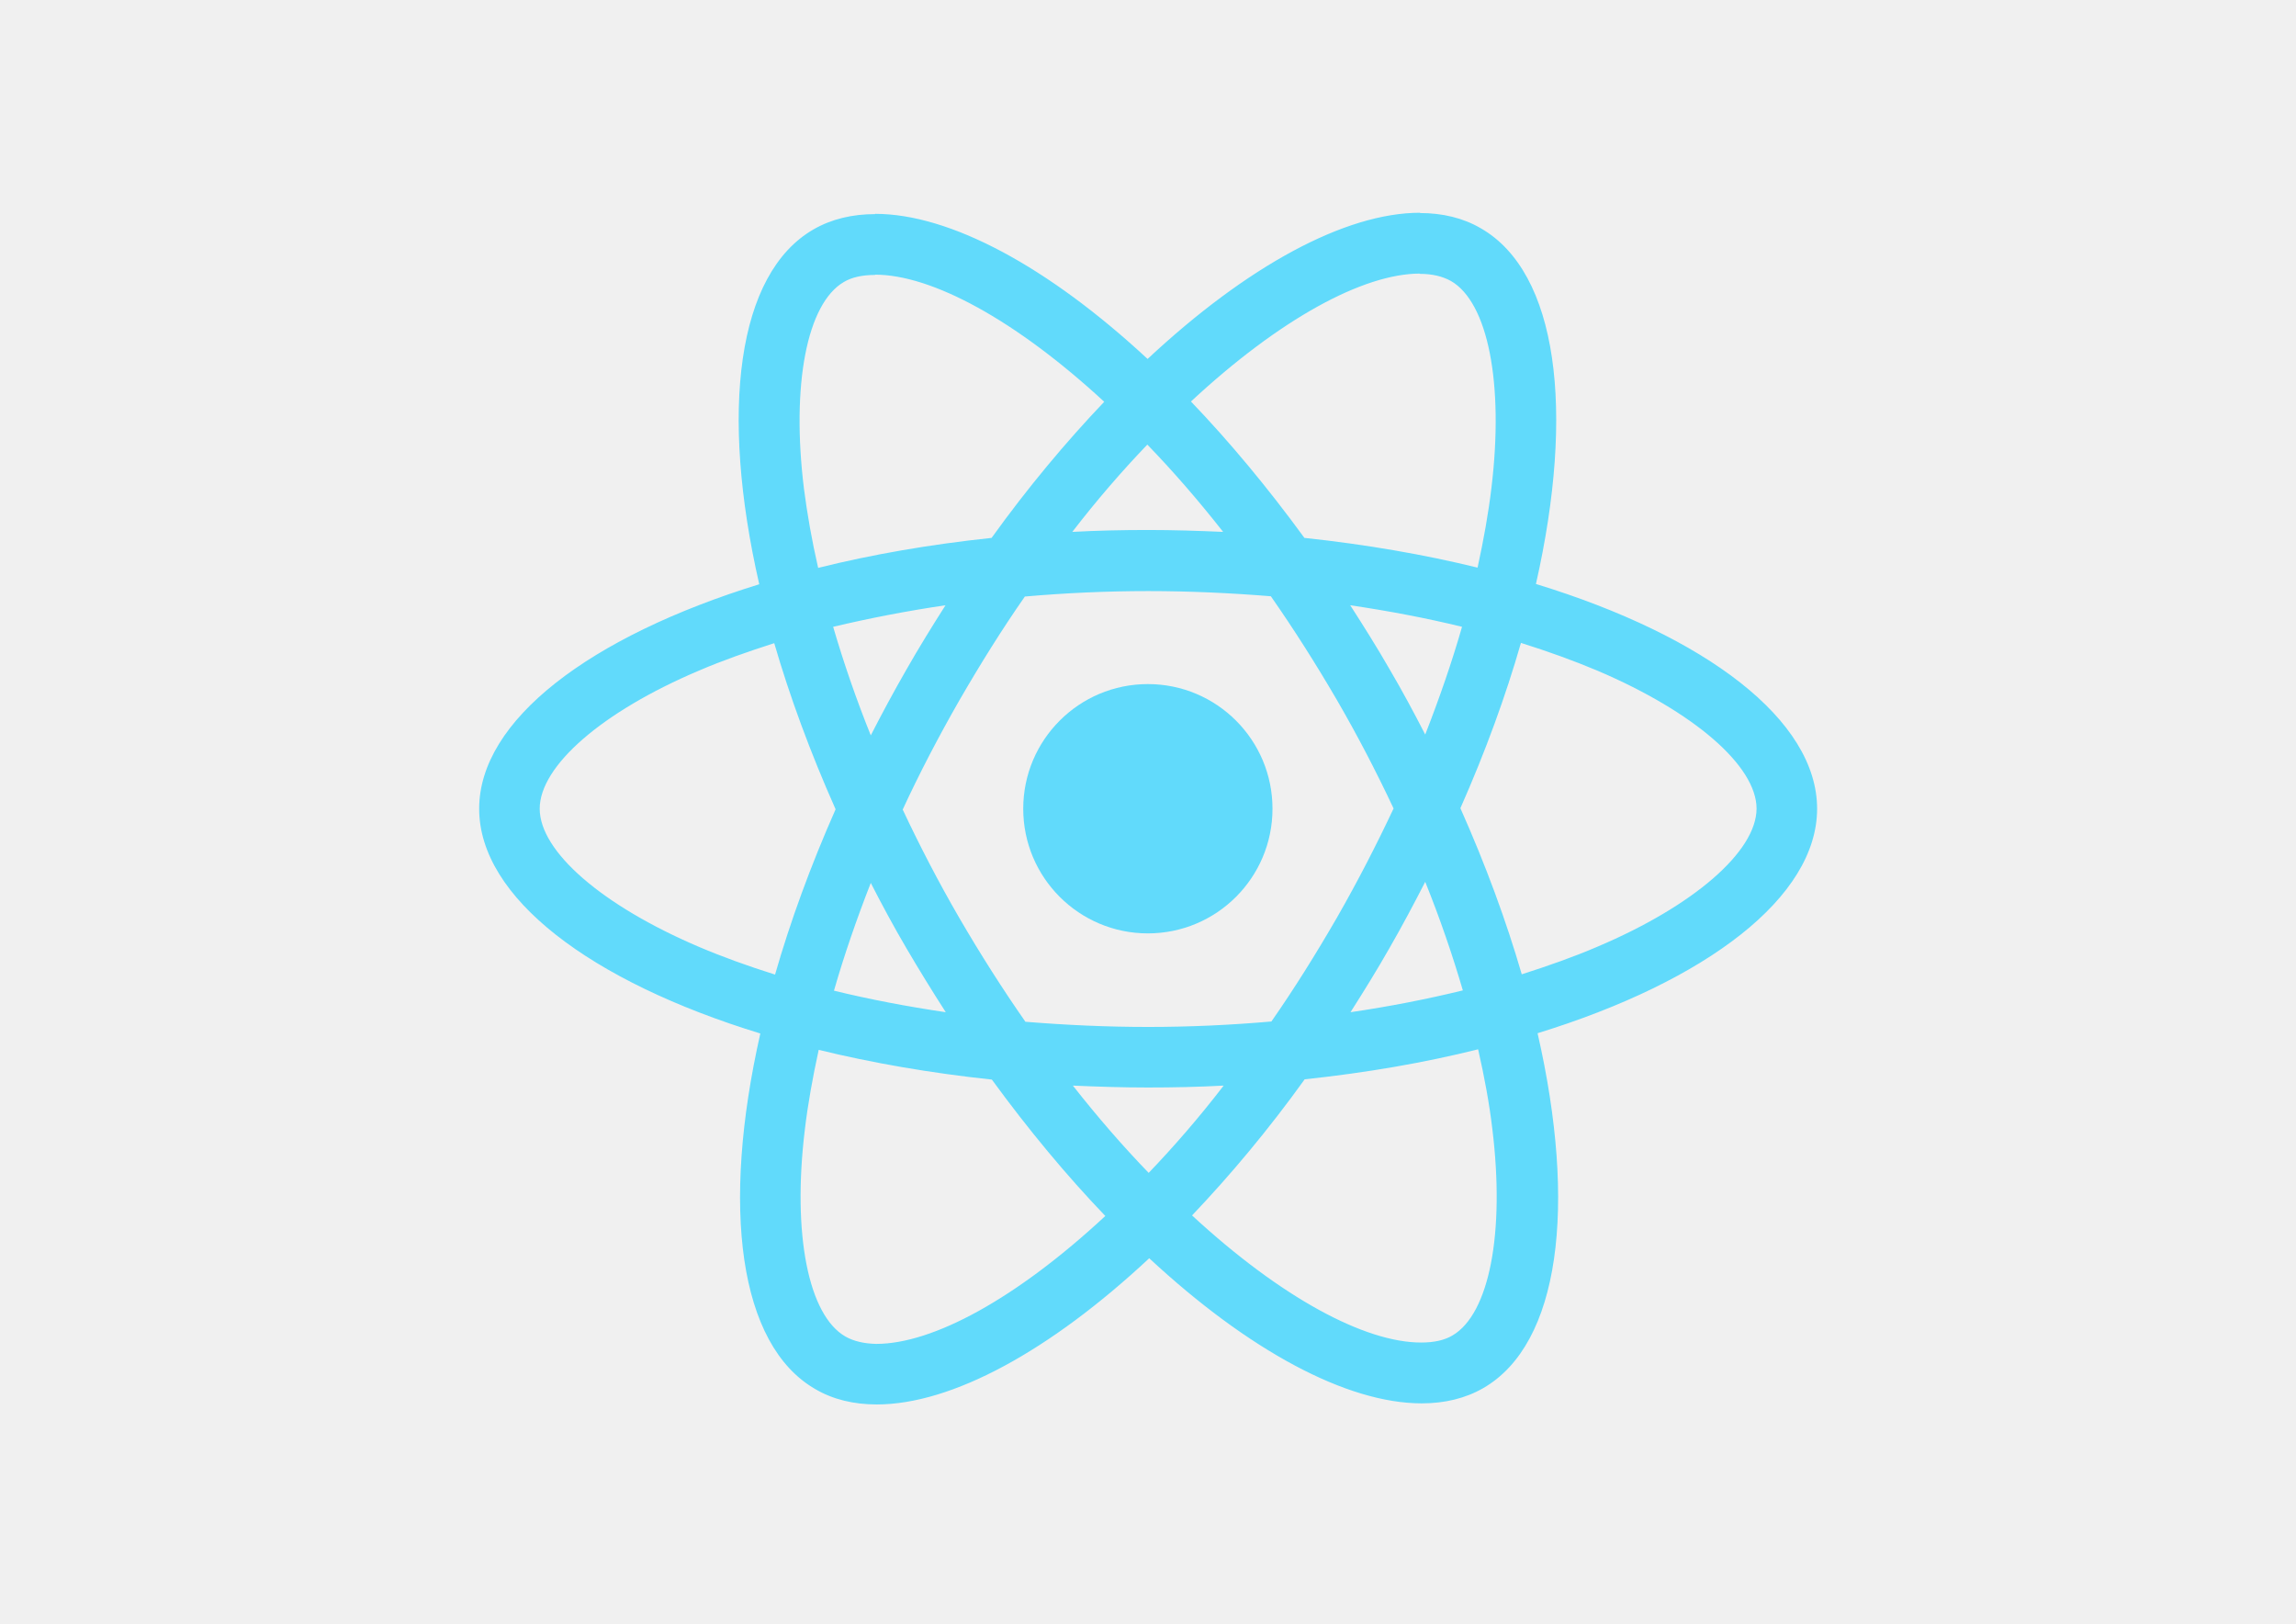
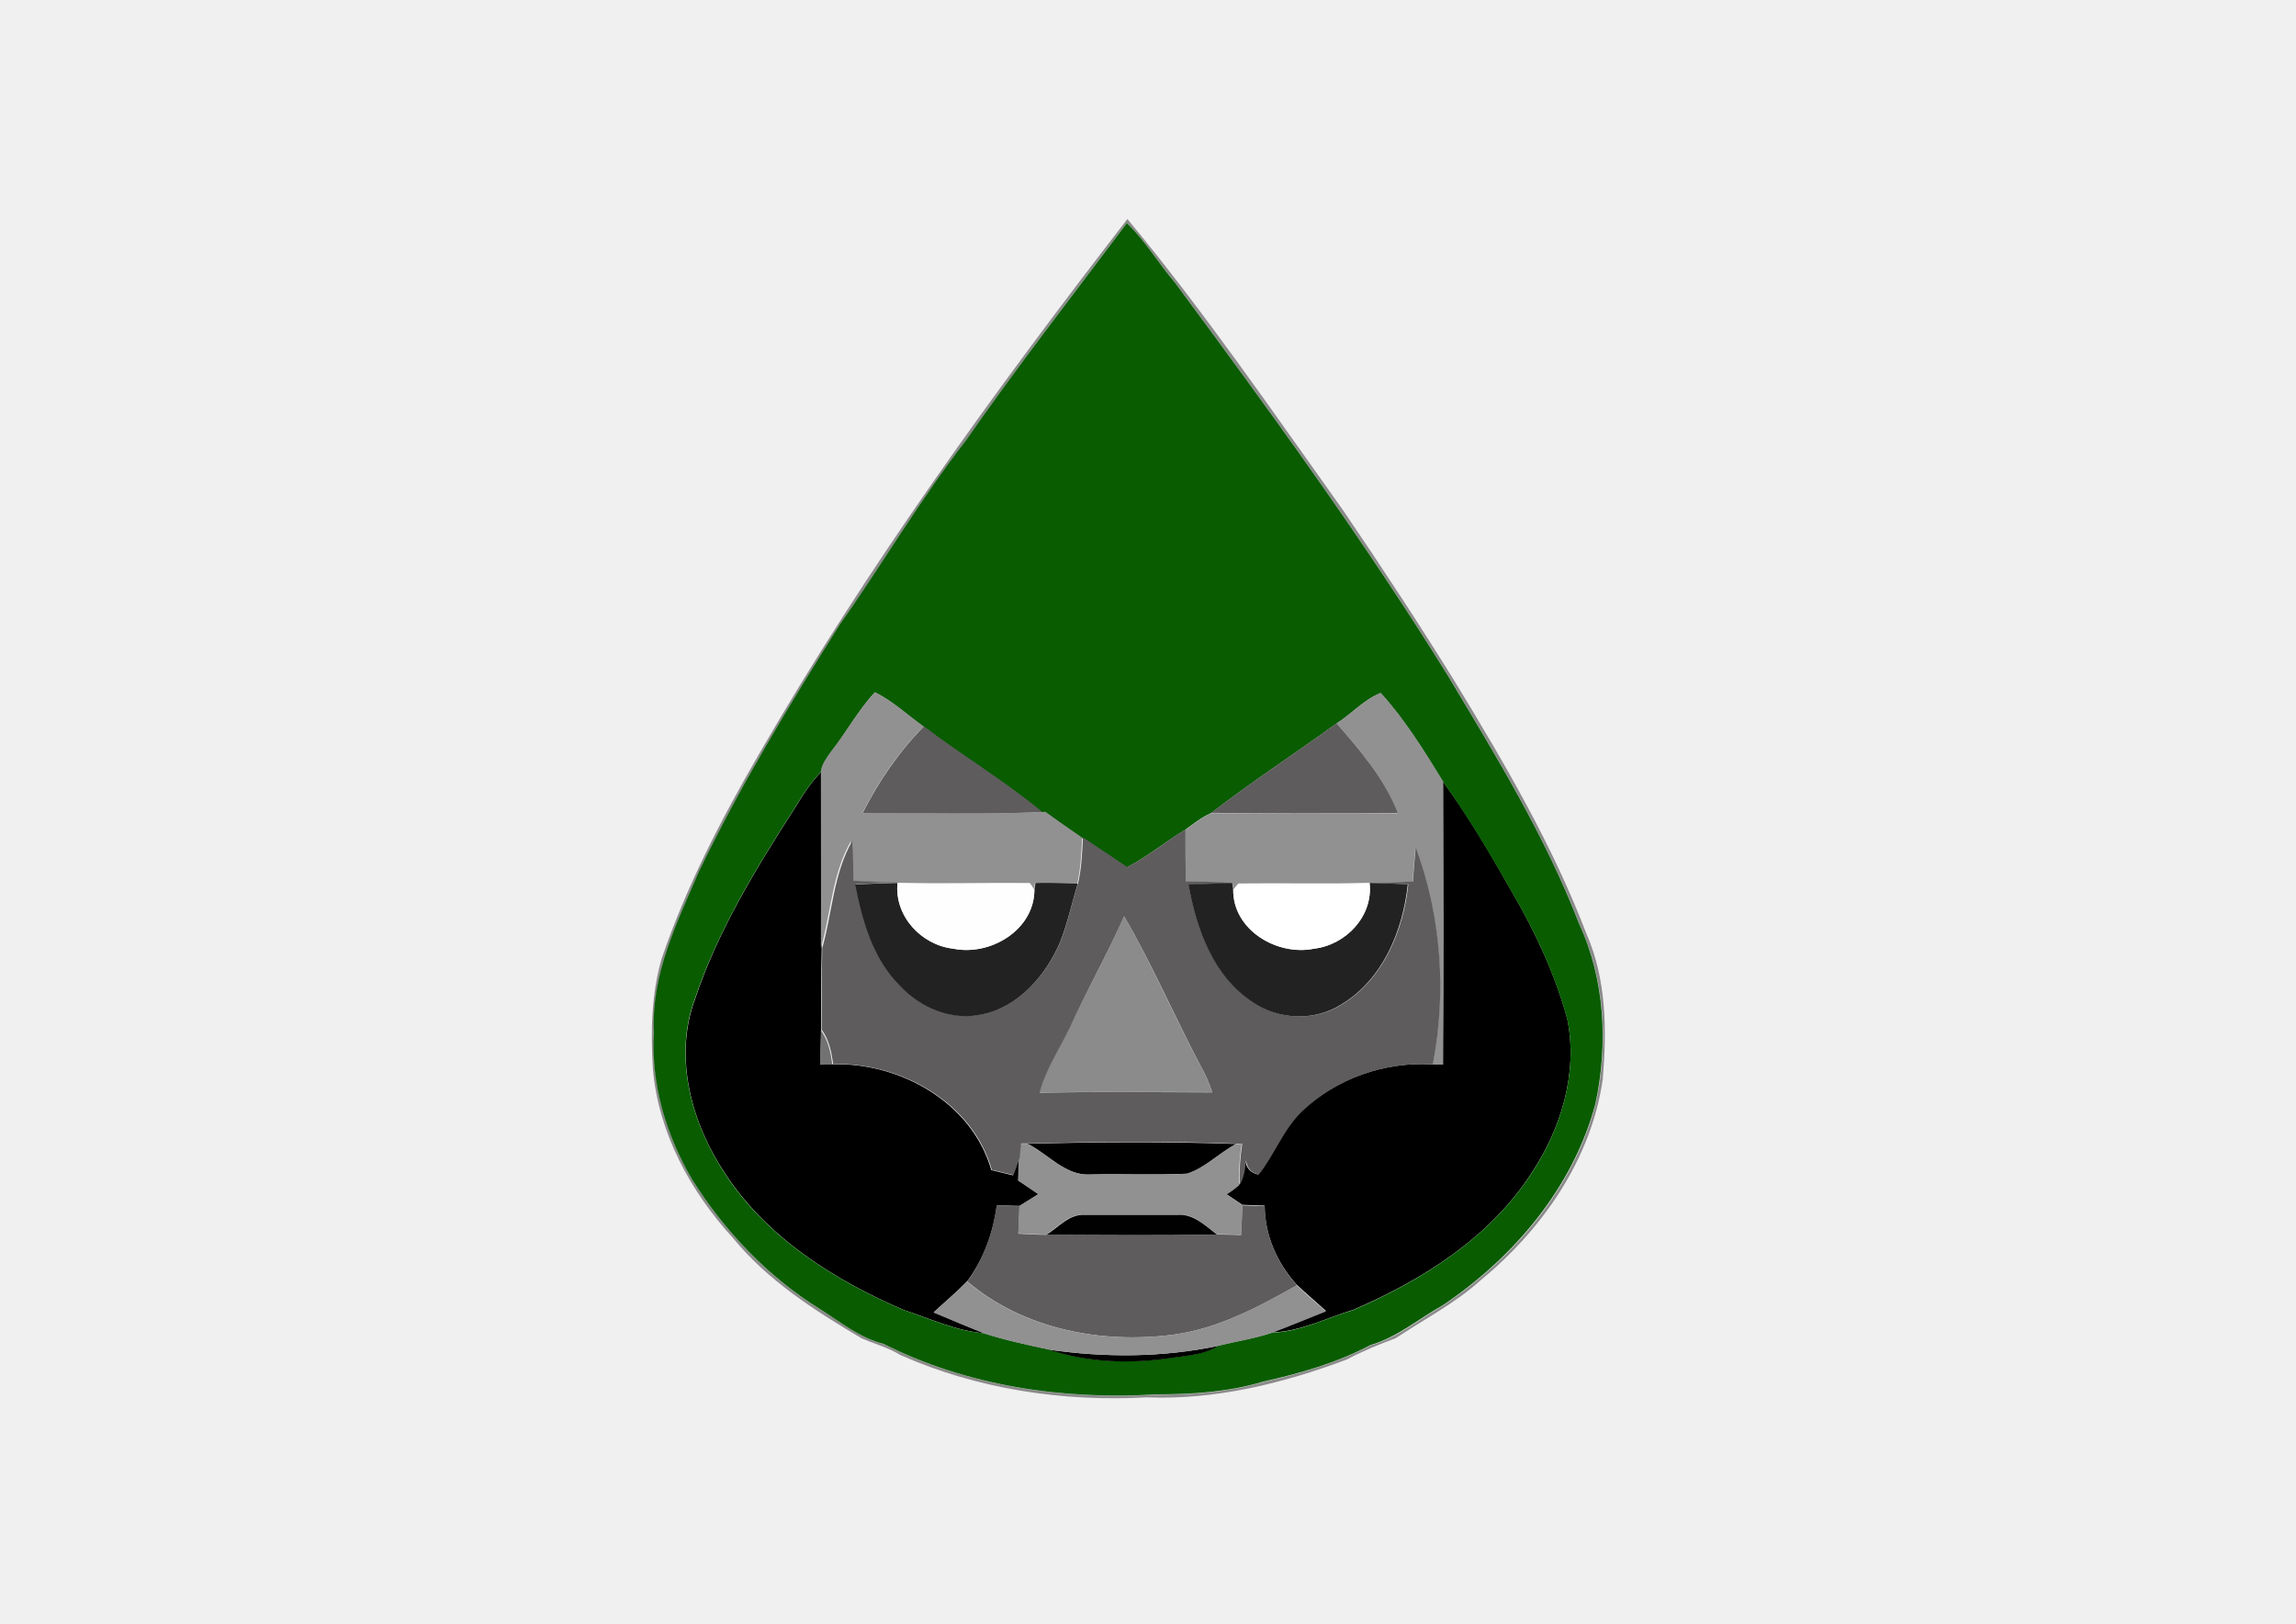
- <svg xmlns="http://www.w3.org/2000/svg" viewBox="0 0 841.9 595.3">
-   <g fill="#61dafb">
-     <path d="m666.3 296.5c0-32.5-40.7-63.3-103.1-82.4 14.4-63.6 8-114.2-20.2-130.4-6.5-3.8-14.1-5.6-22.4-5.6v22.3c4.6 0 8.3.9 11.4 2.6 13.6 7.8 19.5 37.5 14.9 75.7-1.1 9.4-2.9 19.3-5.1 29.4-19.6-4.8-41-8.5-63.5-10.9-13.5-18.5-27.5-35.3-41.6-50 32.6-30.3 63.2-46.9 84-46.9v-22.3c-27.5 0-63.5 19.6-99.9 53.6-36.4-33.8-72.4-53.2-99.9-53.2v22.3c20.7 0 51.4 16.5 84 46.6-14 14.7-28 31.4-41.3 49.9-22.6 2.4-44 6.1-63.6 11-2.3-10-4-19.7-5.2-29-4.7-38.2 1.1-67.9 14.6-75.8 3-1.8 6.9-2.6 11.5-2.6v-22.3c-8.4 0-16 1.8-22.6 5.6-28.1 16.2-34.4 66.7-19.9 130.1-62.2 19.2-102.7 49.9-102.7 82.3 0 32.5 40.7 63.3 103.1 82.4-14.4 63.6-8 114.2 20.2 130.4 6.5 3.8 14.1 5.6 22.5 5.6 27.5 0 63.5-19.6 99.9-53.6 36.4 33.8 72.4 53.2 99.9 53.2 8.4 0 16-1.8 22.6-5.6 28.1-16.2 34.4-66.7 19.9-130.1 62-19.1 102.5-49.9 102.5-82.3zm-130.2-66.7c-3.7 12.9-8.3 26.2-13.5 39.5-4.1-8-8.4-16-13.1-24-4.6-8-9.5-15.8-14.4-23.4 14.2 2.1 27.9 4.7 41 7.9zm-45.8 106.5c-7.8 13.5-15.8 26.3-24.1 38.2-14.9 1.3-30 2-45.2 2-15.1 0-30.2-.7-45-1.9-8.3-11.9-16.4-24.6-24.2-38-7.6-13.1-14.5-26.4-20.8-39.8 6.2-13.4 13.2-26.8 20.7-39.9 7.8-13.5 15.8-26.3 24.1-38.2 14.9-1.3 30-2 45.2-2 15.1 0 30.2.7 45 1.9 8.3 11.9 16.4 24.6 24.2 38 7.6 13.1 14.5 26.4 20.8 39.8-6.3 13.4-13.2 26.8-20.7 39.9zm32.3-13c5.4 13.4 10 26.8 13.8 39.8-13.1 3.2-26.9 5.9-41.2 8 4.9-7.7 9.8-15.6 14.4-23.7 4.6-8 8.9-16.1 13-24.1zm-101.4 106.7c-9.3-9.6-18.6-20.3-27.8-32 9 .4 18.2.7 27.5.7 9.4 0 18.7-.2 27.8-.7-9 11.7-18.3 22.4-27.5 32zm-74.4-58.9c-14.2-2.1-27.9-4.7-41-7.9 3.7-12.9 8.3-26.2 13.5-39.5 4.1 8 8.4 16 13.1 24s9.5 15.8 14.4 23.4zm73.9-208.1c9.3 9.6 18.6 20.3 27.8 32-9-.4-18.2-.7-27.5-.7-9.4 0-18.7.2-27.8.7 9-11.7 18.3-22.4 27.5-32zm-74 58.9c-4.9 7.7-9.8 15.6-14.4 23.7-4.6 8-8.9 16-13 24-5.4-13.4-10-26.8-13.8-39.8 13.1-3.1 26.9-5.8 41.2-7.9zm-90.5 125.2c-35.4-15.1-58.3-34.9-58.3-50.6s22.9-35.6 58.3-50.6c8.6-3.7 18-7 27.7-10.1 5.7 19.6 13.2 40 22.5 60.9-9.2 20.8-16.6 41.1-22.2 60.6-9.9-3.1-19.3-6.5-28-10.2zm53.8 142.9c-13.6-7.8-19.5-37.5-14.9-75.7 1.1-9.4 2.9-19.3 5.1-29.4 19.6 4.8 41 8.5 63.5 10.9 13.5 18.5 27.5 35.3 41.6 50-32.6 30.3-63.2 46.9-84 46.9-4.5-.1-8.3-1-11.3-2.7zm237.2-76.2c4.7 38.2-1.1 67.9-14.6 75.8-3 1.8-6.9 2.6-11.5 2.6-20.7 0-51.4-16.5-84-46.6 14-14.7 28-31.4 41.3-49.9 22.6-2.4 44-6.1 63.6-11 2.3 10.1 4.1 19.8 5.2 29.1zm38.5-66.7c-8.6 3.7-18 7-27.7 10.1-5.7-19.6-13.2-40-22.5-60.9 9.2-20.8 16.6-41.1 22.2-60.6 9.9 3.1 19.3 6.5 28.1 10.2 35.4 15.1 58.3 34.9 58.3 50.6-.1 15.7-23 35.6-58.4 50.6z" />
-     <circle cx="420.9" cy="296.5" r="45.7" />
+ <svg xmlns="http://www.w3.org/2000/svg" version="1.1" id="Layer_1" x="0px" y="0px" viewBox="0 0 841.9 595.3" style="enable-background:new 0 0 841.9 595.3;" xml:space="preserve">
+   <style type="text/css">
+ 	.st0{fill:#8B8B8B;}
+ 	.st1{fill:#095C00;}
+ 	.st2{fill:#919191;}
+ 	.st3{fill:#5E5C5D;}
+ 	.st4{fill:#222222;}
+ 	.st5{fill:#FEFEFE;}
+ 	.st6{fill:#FFFFFF;}
+ 	.st7{fill:#727272;}
+ 	.st8{fill:#010101;}
+ 	.st9{fill:#929192;}
+ </style>
+   <g>
+     <path d="M291.3,296.5c3-4.9,6-9.7,10-13.7c0,21.7,0.1,43.4,0,65c-0.3,10-0.1,19.9-0.2,29.9c-0.1,4.2-0.2,8.4-0.3,12.6   c1.1,0,3.4,0,4.5-0.1c24.8-0.7,51.1,14,58.2,38.8c2.6,0.6,5.3,1.3,7.9,1.9c0.8-2.1,1.6-4.3,2.3-6.4c-0.1,2.8-0.2,5.5-0.3,8.3   c2.5,1.7,4.9,3.3,7.4,5c-2.3,1.4-4.6,2.9-6.9,4.3c-2.8-0.1-5.6-0.1-8.4-0.1c-1.3,9.9-4.8,19.6-10.8,27.7c-3.9,4-8.2,7.6-12.3,11.4   c6.2,2.6,12.3,5.3,18.6,7.7c-10.3-0.8-19.7-5.3-29.5-8.5c-25.4-10.9-50.1-26.4-65.5-49.9c-12.4-18.5-19.1-42.7-11.1-64.2   C263.2,341.3,277.1,318.6,291.3,296.5z" />
+     <path d="M529.1,286.5c9.4,12.9,17.5,26.7,25.3,40.5c8.6,14.7,15.8,30.2,20.3,46.6c4,19.7-2.3,40.2-13.2,56.6   c-15.3,23.6-40,39.1-65.3,50c-9.9,3-19.4,8-29.9,8.3c6.7-2.5,13.3-5.3,19.9-7.9c-3.5-3.2-7.2-6.3-10.7-9.6   c-7.3-8-11.7-18.2-11.8-29c-2.7-0.1-5.5-0.2-8.2-0.3c-1.9-1.3-3.8-2.6-5.8-3.9c1.6-1,3.2-2.2,4.6-3.4c1.6-2.7,2-5.9,2.3-9   c0.4,2.9,2,4.6,4.7,5.2c5.8-7.4,8.9-16.6,15.8-23.1c12.7-12.1,30.5-18.3,48-17.3c1,0,2.9,0,3.9,0   C529.3,355.7,529.2,321.1,529.1,286.5z" />
+     <path d="M376.7,419.3c25.5-0.6,51.1-0.8,76.6,0.1c-6.2,3.2-11.3,8.8-18,10.9c-11.8,0.6-23.6,0-35.4,0.3   C390.6,431.2,384.4,423.1,376.7,419.3z" />
+   </g>
+   <g>
+     <g>
+       <path class="st0" d="M413.4,80.3c28.3,34.1,53.4,70.8,79.1,106.8c14.1,20.7,27.9,41.7,41.1,63c18,29.6,35.7,59.7,48.1,92.2    c7.4,16.7,7.5,35.5,6,53.4c-4.2,29.3-22.2,55.1-44.7,73.6c-9.4,8.5-20.7,14.3-31.2,21.3c-6.1,2.3-12.1,4.7-17.9,7.8    c-23.4,8.8-48.2,14.9-73.4,13.9c-30.8,1.7-62.1-3-90.3-15.5c-4.4-2.7-9.5-4.1-14.2-6.1c-17.2-10.2-34.5-21.2-47.2-36.8    c-15.7-17.1-27.4-38.7-29.4-62c-0.8-13.5-0.6-27.3,3.2-40.4c8.9-26.1,21.6-50.7,35.4-74.5C317.8,208,364.7,143.3,413.4,80.3z     M413.2,81.8c-19.9,26.4-40.2,52.6-58.9,79.8c-16.7,21.5-30.4,45.1-46.2,67.4c-18.5,29.3-36.5,59.1-51.6,90.4    c-8.1,18.8-17.8,38.2-16.6,59.3c-1.2,19,4.6,37.7,14.1,54c11.9,18.9,27.6,35.5,46.7,47.3c7.6,4.6,14.6,10.5,23.4,12.8    c30.8,15.5,66,20.5,100.2,18.5c13.1,0,26.4-0.9,39.1-4.7c13.5-3,27-7,39.3-13.4c9.9-2.8,17.7-9.6,26.5-14.6    c26.1-17.5,47.8-43.1,55.9-73.8c4.7-21.9,3.5-45.6-6-66.1c-12.4-32.1-30.5-61.5-48.1-90.9c-30.8-49.7-65.2-97-100-144    C424.8,96.6,420,88.3,413.2,81.8z" />
+     </g>
+     <path class="st0" d="M412.2,335.9c10.2,17.7,18.3,36.6,27.9,54.7c1.8,3.1,3.2,6.4,4.3,9.8c-21.1,0-42.2-0.2-63.3,0.1   c2.3-8.6,7.3-15.9,11.1-23.9C398.7,362.9,406.1,349.7,412.2,335.9z" />
+   </g>
+   <g>
+     <g>
+       <path class="st1" d="M413.2,81.8c6.8,6.5,11.6,14.8,17.7,21.9c34.8,47,69.2,94.3,100,144c17.6,29.4,35.7,58.8,48.1,90.9    c9.5,20.5,10.7,44.2,6,66.1c-8.2,30.7-29.9,56.3-55.9,73.8c-8.8,4.9-16.6,11.7-26.5,14.6c-12.3,6.5-25.8,10.4-39.3,13.4    c-12.6,3.8-25.9,4.7-39.1,4.7c-34.2,2.1-69.5-3-100.2-18.5c-8.8-2.2-15.8-8.1-23.4-12.8c-19-11.8-34.8-28.4-46.7-47.3    c-9.5-16.2-15.3-35-14.1-54c-1.2-21.1,8.5-40.5,16.6-59.3c15.1-31.3,33.1-61,51.6-90.4c15.7-22.2,29.4-45.8,46.2-67.4    C373,134.4,393.3,108.3,413.2,81.8z M320.8,253.8c-6.2,6.8-10.6,14.8-16.1,22.1c-1.4,2.1-3.1,4.2-3.4,6.8c-4,4.1-7.1,8.9-10,13.7    c-14.2,22.1-28.1,44.8-36.5,69.8c-8,21.5-1.2,45.7,11.1,64.2c15.4,23.5,40.1,39,65.5,49.9c9.7,3.2,19.1,7.7,29.5,8.5    c7.8,2.5,15.7,4.2,23.7,5.9c14.5,4.9,30.3,5.3,45.3,3c5.8-0.8,11.8-1.2,16.9-4.4c6.5-1.6,13.1-2.6,19.5-4.7    c10.5-0.3,20-5.4,29.9-8.3c25.3-10.9,50-26.5,65.3-50c10.9-16.4,17.2-37,13.2-56.6c-4.5-16.4-11.7-32-20.3-46.6    c-7.9-13.8-16-27.6-25.3-40.5c-6.9-11.2-14-22.7-22.9-32.5c-6.1,2.4-10.6,7.7-16.2,11.2c-15.2,11-31,21.3-45.9,32.8    c-3.5,1.5-6.4,3.9-9.5,6.1c-7.3,4.4-13.8,9.9-21.4,13.8c-5.4-3.7-10.8-7.2-16.4-10.7c-4.5-3.1-9.1-6.3-13.5-9.5l-1.2,0.1    c-13.7-11.4-29.2-20.6-43.4-31.4C332.8,262.2,327.4,257.1,320.8,253.8z" />
+     </g>
+   </g>
+   <g>
+     <path class="st2" d="M320.8,253.8c6.6,3.2,11.9,8.3,17.9,12.5c-9.2,9.3-16.6,20.2-22.5,31.8c22-0.2,44,0.6,65.9-0.4l1.2-0.1   c4.5,3.3,9,6.4,13.5,9.5c-0.3,5.7-0.5,11.4-1.8,16.9c-5.2-0.3-10.3-0.4-15.5-0.3l-0.4,2.5c-0.4-0.6-1.2-1.8-1.6-2.4   c-16.2-0.2-32.4,0.3-48.6-0.1c-5.5-0.1-11-0.4-16.5-0.7c0-4.9-0.1-9.7-0.4-14.6c-6.9,12.1-7.3,26.2-11,39.3c0.1-21.7,0-43.4,0-65   c0.3-2.6,2-4.7,3.4-6.8C310.2,268.6,314.6,260.6,320.8,253.8z" />
+     <path class="st2" d="M490.1,265.2c5.5-3.5,10.1-8.7,16.2-11.2c8.9,9.7,16,21.3,22.9,32.5c0.1,34.6,0.2,69.2,0,103.8   c-1,0-2.9,0-3.9,0c5.1-26.4,3.1-54.3-6.3-79.6c-0.4,4.2-0.7,8.4-1,12.6c-5.2,0.2-10.5,0.3-15.7,0.5c-16.1,0.4-32.1,0-48.1,0.2   c-0.5,0.6-1.4,1.7-1.9,2.3l-0.4-2.4c-5.7-0.5-11.4-0.5-17.1-0.6c-0.1-6.3-0.1-12.7-0.1-19.1c3.1-2.1,6-4.6,9.5-6.1   c22.8,0.1,45.6,0.3,68.4,0.1C507.6,285.6,498.9,275.1,490.1,265.2z" />
+     <path class="st2" d="M374.2,419.3c0.6,0,1.9,0,2.5,0c7.7,3.8,13.9,11.9,23.2,11.3c11.8-0.2,23.6,0.3,35.4-0.3   c6.7-2.2,11.8-7.7,18-10.9c0.5,0,1.5,0.1,2,0.1c-0.8,4.9-1.1,10-0.9,15c-1.5,1.3-3,2.4-4.6,3.4c1.9,1.3,3.8,2.6,5.8,3.9   c-0.2,3.6-0.3,7.3-0.5,10.9c-3-0.1-5.9-0.2-8.9-0.2c-4.3-3.2-8.6-7.7-14.5-7.2c-11.3,0-22.5,0-33.8,0c-5.8-0.4-9.8,4.4-14.2,7.3   c-3.4,0-6.8-0.2-10.3-0.4c0.1-3.4,0.3-6.7,0.4-10.1c2.3-1.4,4.6-2.9,6.9-4.3c-2.5-1.7-4.9-3.4-7.4-5c0.1-2.8,0.1-5.5,0.3-8.3   C373.8,423.3,374.1,420.6,374.2,419.3z" />
+   </g>
+   <g>
+     <path class="st3" d="M444.2,298c14.9-11.5,30.7-21.8,45.9-32.8c8.8,10,17.6,20.4,22.5,32.9C489.8,298.3,467,298.2,444.2,298z" />
+     <path class="st3" d="M338.8,266.3c14.2,10.8,29.7,20,43.4,31.4c-22,1-44,0.3-65.9,0.4C322.2,286.5,329.6,275.6,338.8,266.3z" />
+     <g>
+       <path class="st3" d="M413.3,317.9c7.6-3.8,14.1-9.4,21.4-13.8c0,6.3,0,12.7,0.1,19.1c5.7,0,11.4,0,17.1,0.6    c-5.3,0.2-10.7,0.4-16,0.6c2.9,16.3,9.2,33.8,23.8,43.1c9.5,6.5,22.7,6.9,32.4,0.7c15.1-9.2,22.5-27,24.3-44    c-4.7-0.2-9.3-0.4-14-0.5c5.2-0.1,10.5-0.3,15.7-0.5c0.3-4.2,0.6-8.4,1-12.6c9.4,25.3,11.4,53.2,6.3,79.6    c-17.5-1-35.3,5.2-48,17.3c-6.8,6.6-10,15.8-15.8,23.1c-2.7-0.5-4.3-2.2-4.7-5.2c-0.3,3.1-0.7,6.3-2.3,9c-0.2-5,0.1-10,0.9-15    c-0.5,0-1.5-0.1-2-0.1c-25.5-1-51.1-0.7-76.6-0.1c-0.6,0-1.9,0-2.5,0c-0.1,1.3-0.4,3.9-0.5,5.2c-0.7,2.1-1.5,4.3-2.3,6.4    c-2.6-0.7-5.3-1.3-7.9-1.9c-7.1-24.8-33.4-39.4-58.2-38.8c-0.6-4.4-1.5-8.9-4.2-12.6c0.2-10-0.1-19.9,0.2-29.9    c3.7-13.1,4.1-27.2,11-39.3c0.3,4.9,0.4,9.7,0.4,14.6c5.5,0.3,11,0.5,16.5,0.7c-5.2,0.1-10.3,0.3-15.5,0.6    c2.6,13.2,6.4,27,16,36.9c7.5,8.2,19.2,13.2,30.3,10.7c13.6-2.9,23.5-14.4,28.7-26.7c2.7-6.9,4.1-14.1,6.4-21.2    c1.3-5.5,1.5-11.2,1.8-16.9C402.5,310.6,407.9,314.2,413.3,317.9z M412.2,335.9c-6.1,13.8-13.6,27-19.9,40.8    c-3.8,7.9-8.8,15.3-11.1,23.9c21.1-0.4,42.2-0.2,63.3-0.1c-1.1-3.4-2.5-6.7-4.3-9.8C430.6,372.5,422.5,353.6,412.2,335.9z" />
+     </g>
+     <path class="st3" d="M365.4,442.1c2.8,0,5.6,0.1,8.4,0.1c-0.1,3.4-0.3,6.7-0.4,10.1c3.4,0.2,6.8,0.4,10.3,0.4   c20.8,0.2,41.7,0.4,62.5-0.1c3,0,5.9,0.1,8.9,0.2c0.2-3.6,0.3-7.3,0.5-10.9c2.7,0.1,5.5,0.2,8.2,0.3c0.1,10.9,4.5,21,11.8,29   c-14.2,8-28.9,15.9-45.3,18.1c-26.3,3.5-55.1-2-75.6-19.5C360.6,461.7,364.1,452,365.4,442.1z" />
+   </g>
+   <g>
+     <path class="st4" d="M313.6,324.3c5.2-0.3,10.3-0.5,15.5-0.6c-1.2,12.1,8.6,22.7,20.4,24.1c13.6,2.8,29.7-6.8,29.8-21.6l0.4-2.5   c5.2-0.1,10.3,0,15.5,0.3c-2.2,7-3.7,14.3-6.4,21.2c-5.2,12.3-15.2,23.9-28.7,26.7c-11.2,2.5-22.8-2.5-30.3-10.7   C320,351.3,316.2,337.5,313.6,324.3z" />
+     <path class="st4" d="M435.8,324.3c5.3-0.2,10.7-0.4,16-0.6l0.4,2.4c-0.2,14.9,16.2,24.5,29.7,21.7c11.7-1.4,21.7-12,20.3-24.1   c4.7,0.1,9.3,0.3,14,0.5c-1.8,17-9.1,34.8-24.3,44c-9.7,6.2-22.9,5.8-32.4-0.7C444.9,358.1,438.7,340.6,435.8,324.3z" />
+   </g>
+   <g>
+     <path class="st5" d="M329.1,323.7c16.2,0.4,32.4,0,48.6,0.1c0.4,0.6,1.2,1.8,1.6,2.4c0,14.8-16.2,24.4-29.8,21.6   C337.8,346.5,327.9,335.8,329.1,323.7z" />
+   </g>
+   <g>
+     <path class="st6" d="M454.1,323.9c16-0.2,32.1,0.2,48.1-0.2c1.4,12.1-8.6,22.7-20.3,24.1c-13.6,2.8-29.9-6.8-29.7-21.7   C452.6,325.6,453.6,324.5,454.1,323.9z" />
+   </g>
+   <g>
+     <path class="st7" d="M301,377.7c2.7,3.7,3.6,8.1,4.2,12.6c-1.1,0-3.4,0-4.5,0.1C300.8,386.1,300.9,381.9,301,377.7z" />
+   </g>
+   <g>
+     <path class="st8" d="M383.7,452.7c4.5-2.8,8.4-7.7,14.2-7.3c11.3,0,22.5,0,33.8,0c5.8-0.5,10.2,3.9,14.5,7.2   C425.4,453,404.5,452.8,383.7,452.7z" />
+     <path class="st8" d="M384.6,494.8c20.6,3,41.8,2.9,62.2-1.4c-5,3.2-11.1,3.6-16.9,4.4C414.9,500.1,399.1,499.7,384.6,494.8z" />
+   </g>
+   <g>
+     <path class="st9" d="M342.3,481.2c4.1-3.8,8.4-7.4,12.3-11.4c20.5,17.5,49.3,23,75.6,19.5c16.4-2.2,31.1-10.1,45.3-18.1   c3.4,3.3,7.1,6.4,10.7,9.6c-6.6,2.6-13.2,5.4-19.9,7.9c-6.3,2.1-13,3.1-19.5,4.7c-20.4,4.3-41.6,4.4-62.2,1.4   c-8-1.7-15.9-3.4-23.7-5.9C354.7,486.4,348.5,483.8,342.3,481.2z" />
  </g>
</svg>
